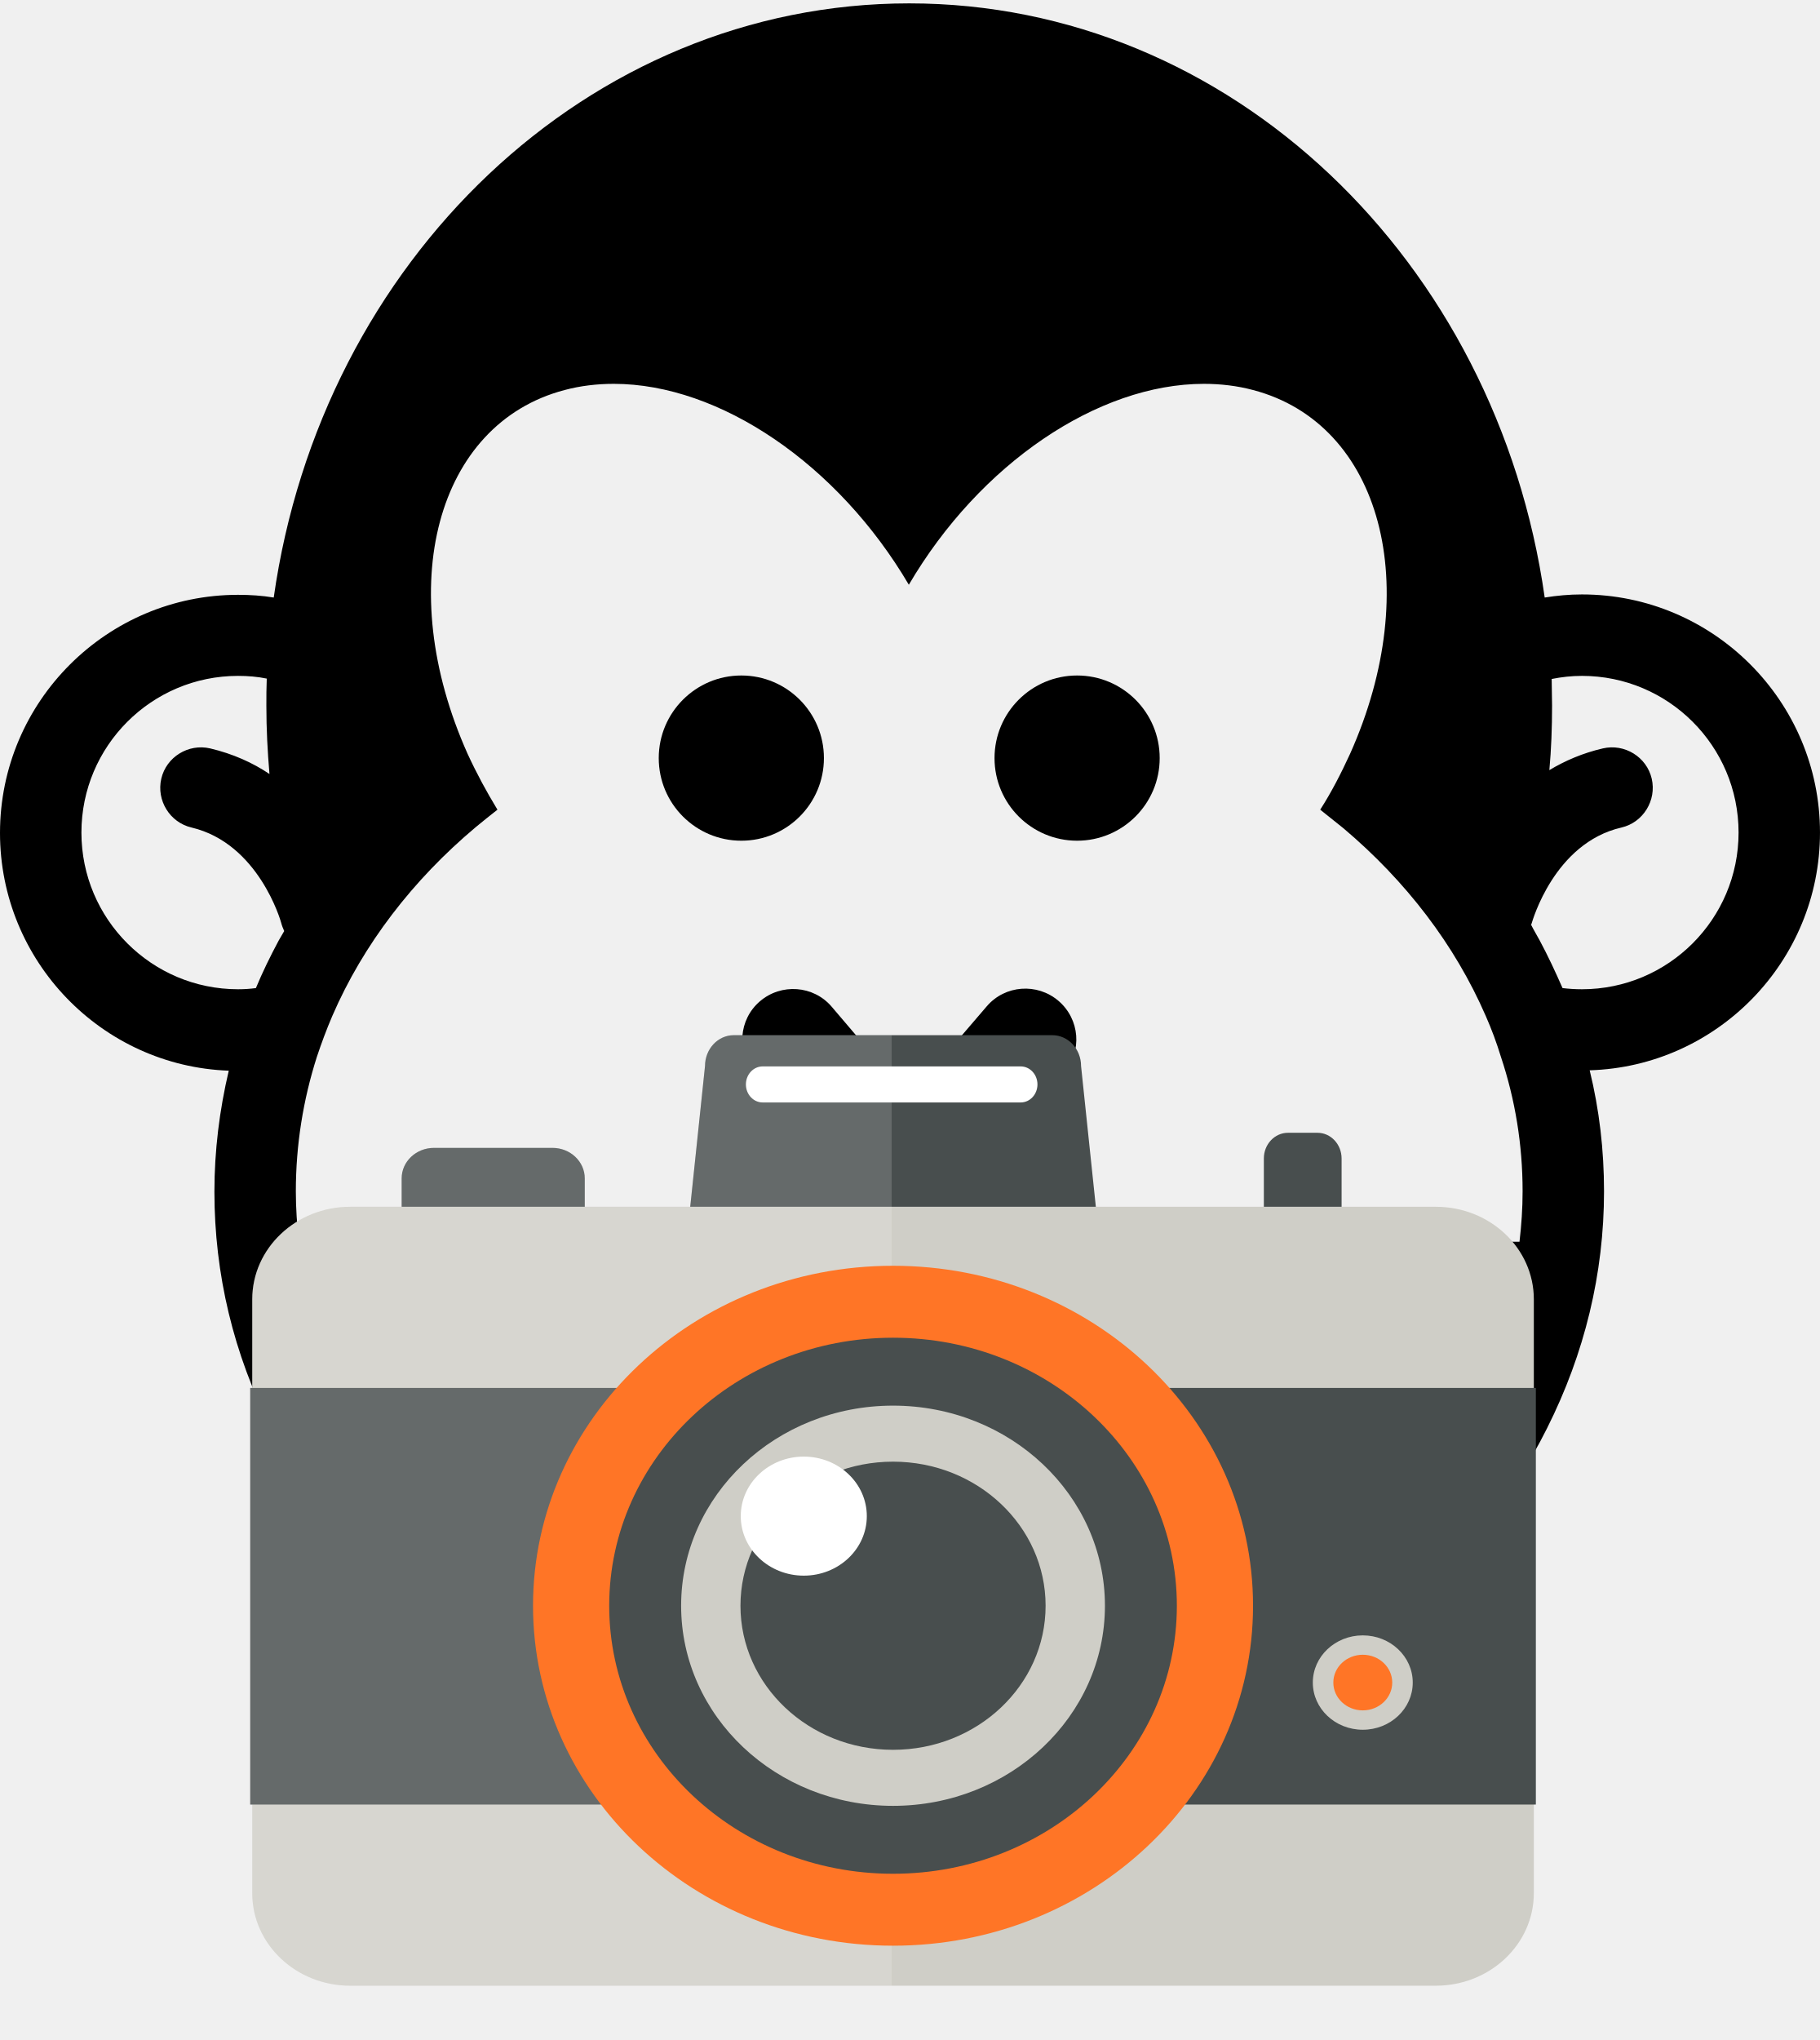
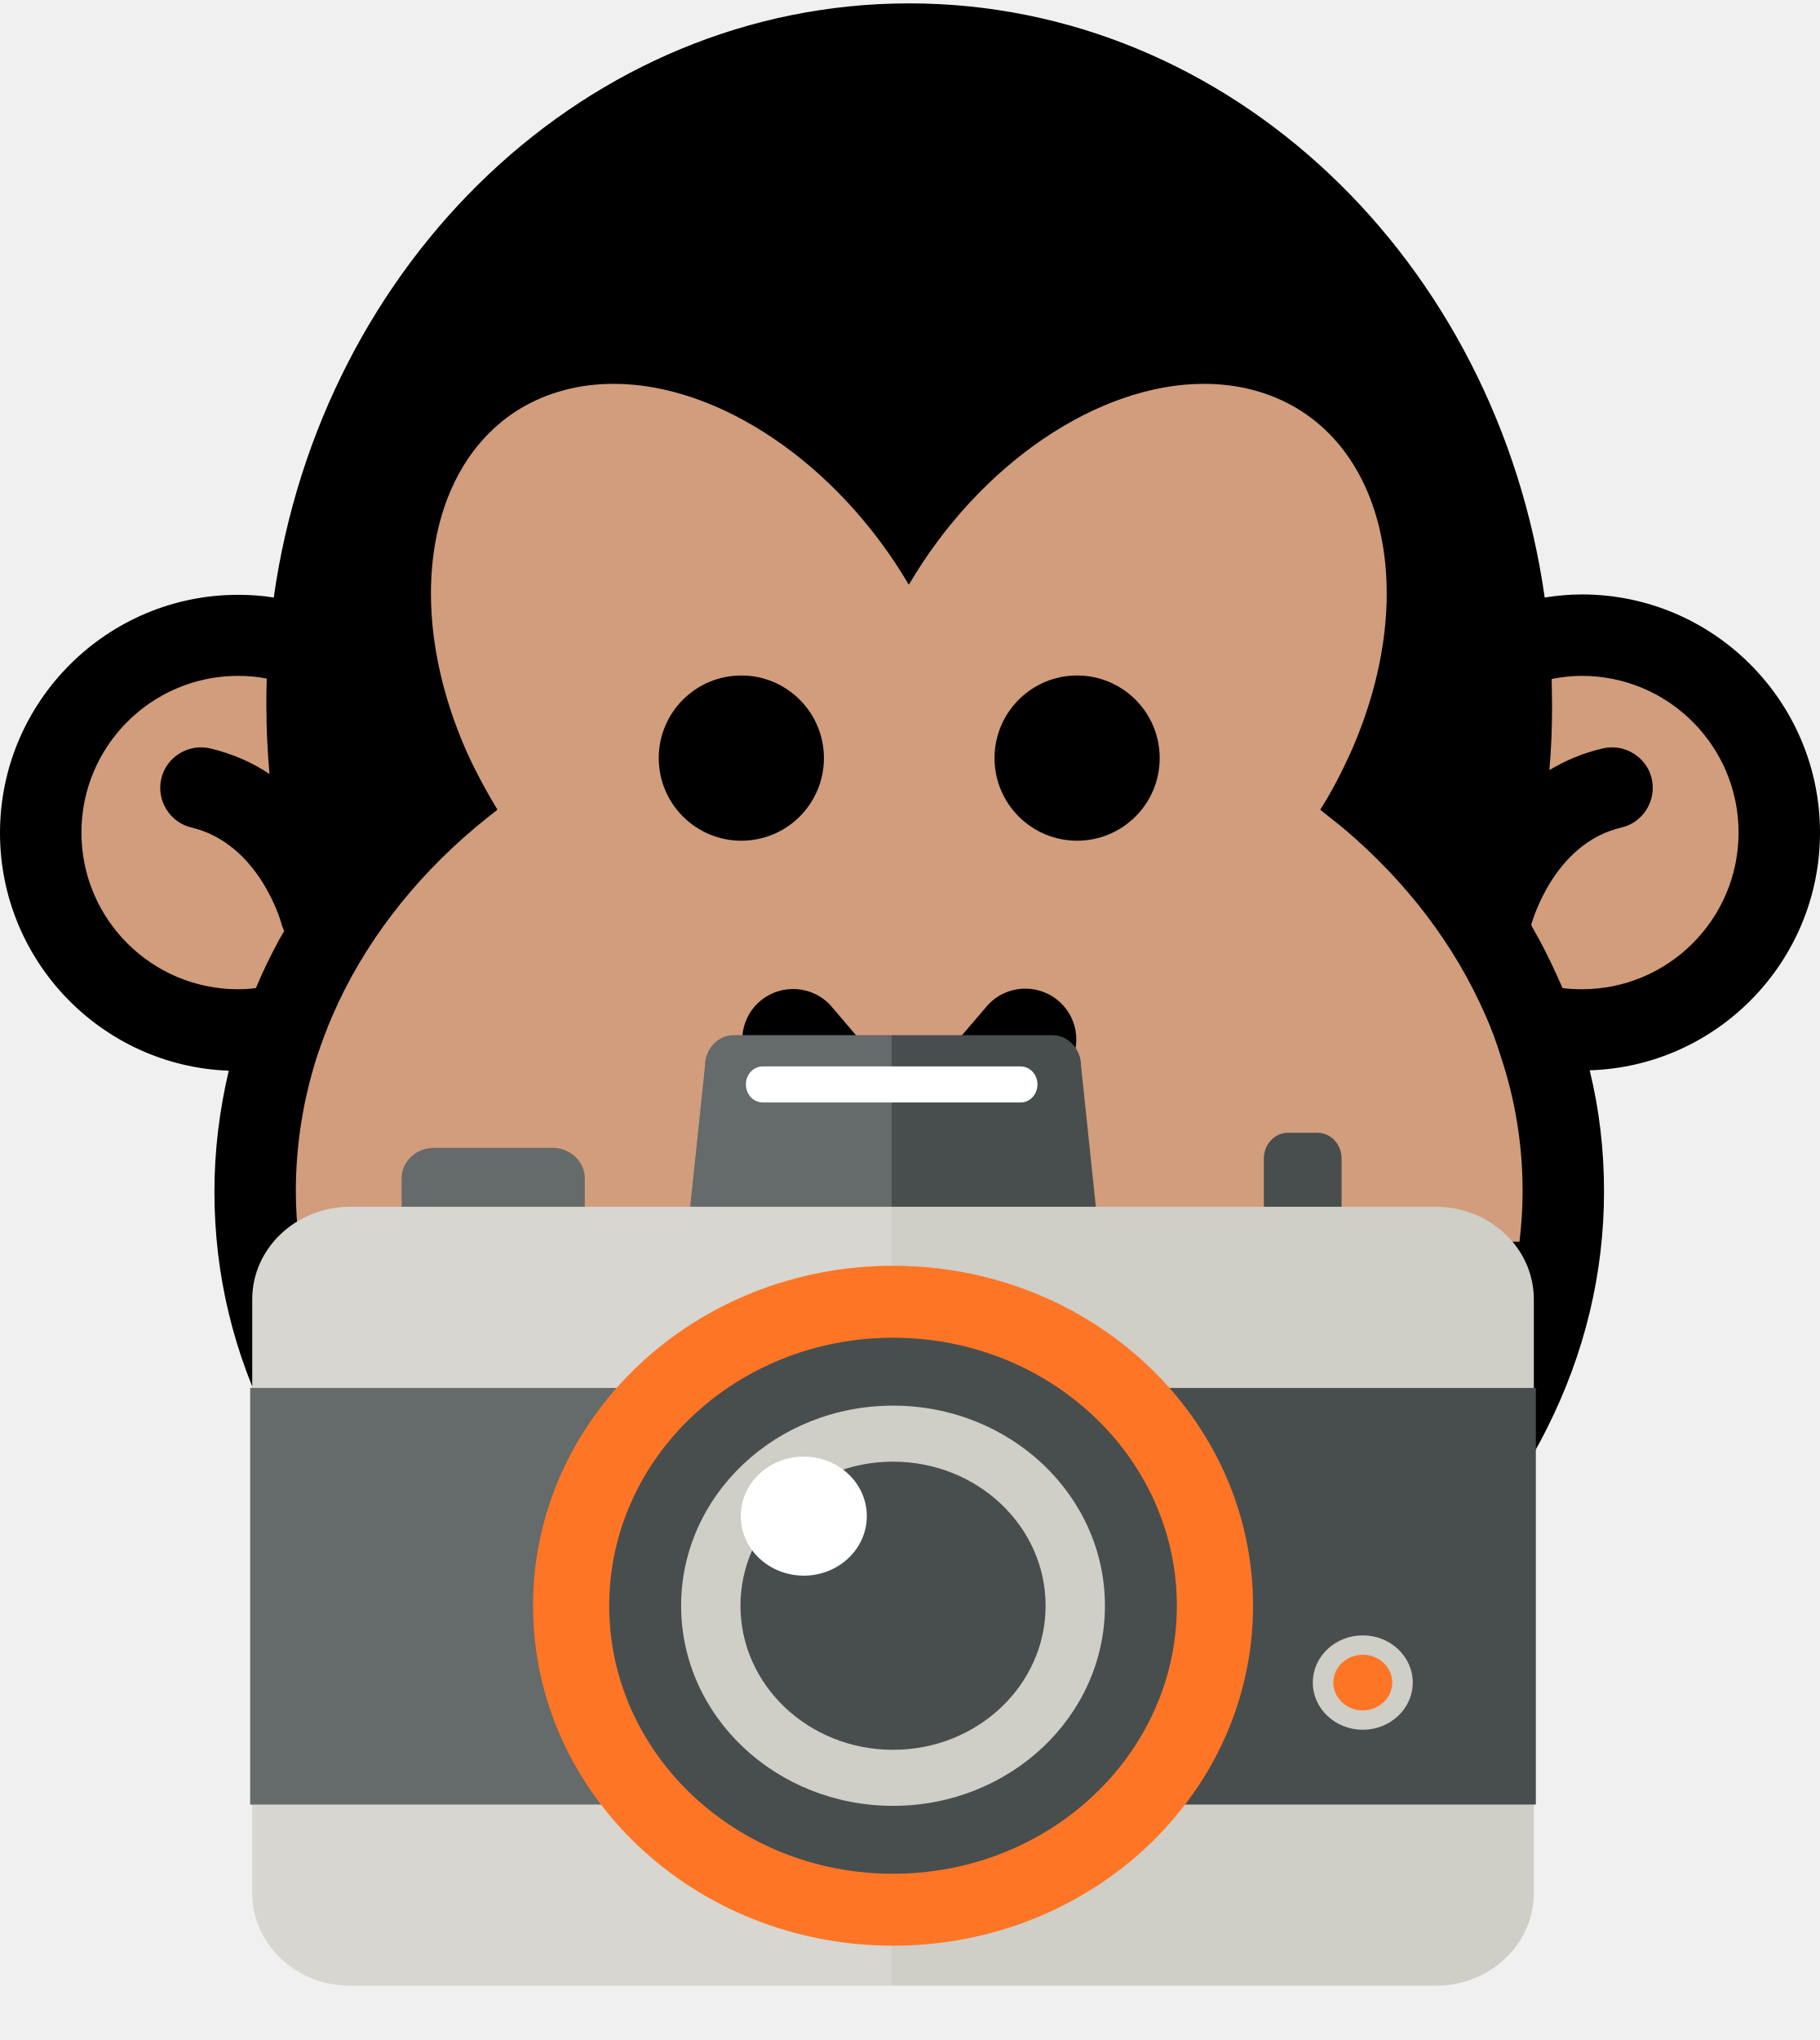
<svg xmlns="http://www.w3.org/2000/svg" version="1.1" id="Capa_1" x="0px" y="0px" width="469.4" height="526" viewBox="0 0 469.4 526" xml:space="preserve">
  <defs id="defs5132" />
+   <path style="fill:#d19d7d;fill-opacity:1;fill-rule:evenodd;stroke:none;stroke-width:1.352px;stroke-linecap:butt;stroke-linejoin:miter;stroke-opacity:1" d="M 236.613,41.169 A 168.639,213.391 0 0 0 82.341,168.698 a 47.808,50.543 0 0 0 -20.51,-4.957 47.808,50.543 0 0 0 -47.809,50.543 47.808,50.543 0 0 0 47.809,50.543 47.808,50.543 0 0 0 6.416,-0.518 168.639,213.391 0 0 0 168.365,203.643 168.639,213.391 0 0 0 168.309,-205.023 47.808,50.543 0 0 0 2.992,0.158 47.808,50.543 0 0 0 47.809,-50.543 47.808,50.543 0 0 0 -47.809,-50.543 47.808,50.543 0 0 0 -18.156,3.828 A 168.639,213.391 0 0 0 236.613,41.169 Z" id="path3395" />
  <g id="g5088" transform="translate(0,-3.778723)">
    <path d="m 469.4,218.45 c 0,-33.8 -27.5,-61.4 -61.4,-61.4 -3.3,0 -6.5,0.3 -9.6,0.8 -12.3,-86.8 -81,-153.2 -163.9,-153.2 -82.9,0 -151.6,66.4 -163.9,153.2 -3,-0.5 -6.1,-0.7 -9.2,-0.7 -33.8,0 -61.4,27.5 -61.4,61.4 0,33 26.2,60.1 59,61.3 -2.4,10.2 -3.7,20.601 -3.7,31.2 0,21.199 4.9,41.8 14.7,61.1 9.3,18.4 22.4,34.8 39.1,48.8 33.6,28.2 78.2,43.801 125.3,43.801 47.1,0 91.8,-15.601 125.5,-43.9 16.7,-14 29.899,-30.4 39.1,-48.8 9.7,-19.301 14.7,-39.9 14.7,-61.1 0,-10.601 -1.2,-21 -3.7,-31.201 32.9,-1 59.4,-28.1 59.4,-61.3 z m -76.7,92.501 c 0,4.399 -0.3,8.699 -0.8,13 l -50.4,0 -214,0 -50.4,0 c -0.5,-4.301 -0.8,-8.601 -0.8,-13 0,-12 1.9,-23.601 5.4,-34.601 1.2,-3.601 2.5,-7.101 4,-10.601 8,-18.5 20.8,-35.1 37,-48.699 1.8,-1.5 3.7,-3 5.6,-4.5 -2.8,-4.6 -5.4,-9.4 -7.7,-14.4 -19.3,-43.1 -8.1,-85.1 25,-93.8 4.1,-1.1 8.4,-1.6 12.7,-1.6 27.3,0 57.8,20.7 76.1,51.8 18.3,-31.2 48.8,-51.8 76.1,-51.8 4.3,0 8.601,0.5 12.7,1.6 33.1,8.7 44.3,50.7 25,93.8 -2.3,5 -4.8,9.9 -7.7,14.4 2,1.6 4,3.2 6,4.8 16.101,13.6 28.7,30 36.7,48.399 1.5,3.4 2.8,6.9 3.9,10.5 3.7,11.101 5.6,22.702 5.6,34.702 z m -237.2,34 158.101,0 73.899,0 c -17.899,56.8 -79.6,98.699 -153,98.699 -73.4,0 -135.1,-41.899 -153,-98.699 l 74,0 0,0 z M 61.4,258.85 c -22.3,0 -40.4,-18.101 -40.4,-40.4 0,-22.3 18.1,-40.4 40.4,-40.4 2.5,0 5,0.2 7.4,0.7 -0.1,2.3 -0.1,4.6 -0.1,7 0,6 0.3,11.8 0.8,17.6 -4.3,-2.9 -9.4,-5.2 -15.3,-6.6 -5.6,-1.3 -11.3,2.2 -12.6,7.8 -1.3,5.6 2.2,11.3 7.8,12.6 17.3,4.1 23,24.1 23.1,24.5 0.2,0.801 0.5,1.5 0.8,2.2 -0.5,0.8 -0.9,1.601 -1.4,2.399 -2.2,4.101 -4.2,8.201 -5.9,12.301 -1.5,0.2 -3,0.3 -4.6,0.3 z m 346.6,0 c -1.7,0 -3.3,-0.101 -5,-0.3 -1.8,-4.1 -3.7,-8.2 -5.899,-12.301 -0.7,-1.299 -1.5,-2.6 -2.2,-4 0.1,-0.199 0.1,-0.399 0.2,-0.6 0.1,-0.199 5.699,-20.5 23.1,-24.5 5.6,-1.3 9.1,-7 7.8,-12.6 -1.3,-5.6 -7,-9.1 -12.6,-7.8 -5.2,1.2 -9.8,3.2 -13.8,5.6 0.5,-5.5 0.699,-11 0.699,-16.6 0,-2.3 -0.1,-4.6 -0.1,-6.9 2.5,-0.5 5.1,-0.8 7.8,-0.8 22.3,0 40.4,18.1 40.4,40.4 0,22.301 -18.1,40.401 -40.4,40.401 z" id="path5090" />
    <path d="m 214.5,263.35 c -4.7,-5.5 -13,-6.101 -18.5,-1.399 -5.5,4.699 -6.1,13 -1.4,18.5 l 12.1,14.1 c 2.6,3 6.3,4.6 10,4.6 3,0 6,-1 8.5,-3.1 5.5,-4.7 6.1,-13 1.4,-18.5 L 214.5,263.35 Z" id="path5092" />
    <path d="m 273,261.85 c -5.5,-4.7 -13.8,-4.101 -18.5,1.399 l -12.1,14.101 c -4.7,5.5 -4.1,13.8 1.4,18.5 2.5,2.101 5.5,3.101 8.5,3.101 3.699,0 7.399,-1.601 10,-4.601 l 12.1,-14.101 c 4.8,-5.399 4.1,-13.699 -1.4,-18.399 z" id="path5094" />
    <circle cx="191.2" cy="199.25" r="21.3" id="circle5096" />
    <circle cx="277.801" cy="199.25" r="21.3" id="circle5098" />
  </g>
  <g id="g5100" transform="translate(0,-3.778723)" />
  <g id="g5102" transform="translate(0,-3.778723)" />
  <g id="g5104" transform="translate(0,-3.778723)" />
  <g id="g5106" transform="translate(0,-3.778723)" />
  <g id="g5108" transform="translate(0,-3.778723)" />
  <g id="g5110" transform="translate(0,-3.778723)" />
  <g id="g5112" transform="translate(0,-3.778723)" />
  <g id="g5114" transform="translate(0,-3.778723)" />
  <g id="g5116" transform="translate(0,-3.778723)" />
  <g id="g5118" transform="translate(0,-3.778723)" />
  <g id="g5120" transform="translate(0,-3.778723)" />
  <g id="g5122" transform="translate(0,-3.778723)" />
  <g id="g5124" transform="translate(0,-3.778723)" />
  <g id="g5126" transform="translate(0,-3.778723)" />
  <g id="g5128" transform="translate(0,-3.778723)" />
  <g transform="matrix(3.437529,0,0,3.245265,64.53289,232.9365)" id="g5516">
    <path style="fill:#484e4e" d="m 63.9,28.673 c 0,1.356 -2.528,2.455 -3.72,2.455 l -23.9,0 c -1.191,0 -3.72,-1.099 -3.72,-2.455 l 1.563,-15.749 c 0,-1.355 0.966,-2.454 2.157,-2.454 l 23.9,0 c 1.191,0 2.158,1.099 2.158,2.454 L 63.9,28.673 Z" id="path5518" />
    <path style="fill:#ffffff" d="m 59.066,14.383 c 0,0.791 -0.563,1.432 -1.259,1.432 l -19.357,0 c -0.695,0 -1.259,-0.641 -1.259,-1.432 l 0,0 c 0,-0.791 0.564,-1.432 1.259,-1.432 l 19.357,0 c 0.695,0 1.259,0.641 1.259,1.432 l 0,0 z" id="path5520" />
    <path style="fill:#484e4e" d="m 81.884,25.859 c 0,1.128 -0.81,2.043 -1.808,2.043 l -2.216,0 c -0.998,0 -1.808,-0.915 -1.808,-2.043 l 0,-5.591 c 0,-1.129 0.81,-2.043 1.808,-2.043 l 2.217,0 c 0.998,0 1.808,0.915 1.808,2.043 l 0,5.591 z" id="path5522" />
    <path style="fill:#484e4e" d="m 25.101,25.283 0,-3.435 c 0,-1.339 -1.085,-2.424 -2.424,-2.424 l -8.89,0 c -1.338,0 -2.424,1.085 -2.424,2.424 l 0,3.435 13.738,0 z" id="path5524" />
    <path style="fill:#484e4e" d="m 50.02,40.786 -2.099,0 c -0.818,0 -1.48,0.663 -1.48,1.48 l 0,11.875 c 0,0.817 0.663,1.48 1.48,1.48 l 2.099,0 0,-14.835 z" id="path5526" />
    <path style="fill:#484e4e" d="m 46.441,40.786 2.098,0 c 0.818,0 1.481,0.663 1.481,1.48 l 0,11.875 c 0,0.817 -0.663,1.48 -1.481,1.48 l -2.098,0 0,-14.835 z" id="path5528" />
    <path style="fill:#cfcec7" d="m 96.308,78.639 c 0,4.061 -3.292,7.352 -7.353,7.352 l -81.45,0 c -4.061,0 -7.352,-3.292 -7.352,-7.352 l 0,-47.183 c 0,-4.061 3.292,-7.352 7.352,-7.352 l 81.451,0 c 4.061,0 7.353,3.292 7.353,7.352 l 0,47.183 z" id="path5530" />
    <rect x="0" y="38.497" style="fill:#484e4e" width="96.46" height="33.101" id="rect5532" />
    <g id="g5534">
      <circle style="fill:#cfcec7" cx="83.475" cy="61.906" r="3.749" id="circle5536" />
      <circle style="fill:#ff7526" cx="83.475" cy="61.906" r="2.21" id="circle5538" />
    </g>
    <path style="opacity:0.16;fill:#ffffff" d="m 48.128,10.469 -11.848,0 c -1.191,0 -2.157,1.099 -2.157,2.454 l -1.109,11.181 -7.912,0 0,-2.256 c 0,-1.339 -1.085,-2.424 -2.424,-2.424 l -8.89,0 c -1.338,0 -2.424,1.085 -2.424,2.424 l 0,2.256 -3.859,0 c -4.061,0 -7.352,3.292 -7.352,7.352 l 0,7.041 -0.153,0 0,33.101 0.152,0 0,7.041 c 0,4.061 3.292,7.352 7.352,7.352 l 40.624,0 0,-75.522 z" id="path5540" />
    <circle style="fill:#ff7526" cx="48.23" cy="55.802" r="27.011" id="circle5542" />
    <circle style="fill:#484e4e" cx="48.23" cy="55.802" r="21.295" id="circle5544" />
    <circle style="fill:#cfcec7" cx="48.23" cy="55.802" r="15.899" id="circle5546" />
    <circle style="fill:#484e4e" cx="48.23" cy="55.802" r="11.447" id="circle5548" />
    <circle style="fill:#ffffff" cx="41.534" cy="48.682" r="4.729" id="circle5550" />
  </g>
  <g transform="matrix(3.437529,0,0,3.245265,64.53289,232.9365)" id="g5552" />
  <g transform="matrix(3.437529,0,0,3.245265,64.53289,232.9365)" id="g5554" />
  <g transform="matrix(3.437529,0,0,3.245265,64.53289,232.9365)" id="g5556" />
  <g transform="matrix(3.437529,0,0,3.245265,64.53289,232.9365)" id="g5558" />
  <g transform="matrix(3.437529,0,0,3.245265,64.53289,232.9365)" id="g5560" />
  <g transform="matrix(3.437529,0,0,3.245265,64.53289,232.9365)" id="g5562" />
  <g transform="matrix(3.437529,0,0,3.245265,64.53289,232.9365)" id="g5564" />
  <g transform="matrix(3.437529,0,0,3.245265,64.53289,232.9365)" id="g5566" />
  <g transform="matrix(3.437529,0,0,3.245265,64.53289,232.9365)" id="g5568" />
  <g transform="matrix(3.437529,0,0,3.245265,64.53289,232.9365)" id="g5570" />
  <g transform="matrix(3.437529,0,0,3.245265,64.53289,232.9365)" id="g5572" />
  <g transform="matrix(3.437529,0,0,3.245265,64.53289,232.9365)" id="g5574" />
  <g transform="matrix(3.437529,0,0,3.245265,64.53289,232.9365)" id="g5576" />
  <g transform="matrix(3.437529,0,0,3.245265,64.53289,232.9365)" id="g5578" />
  <g transform="matrix(3.437529,0,0,3.245265,64.53289,232.9365)" id="g5580" />
</svg>
